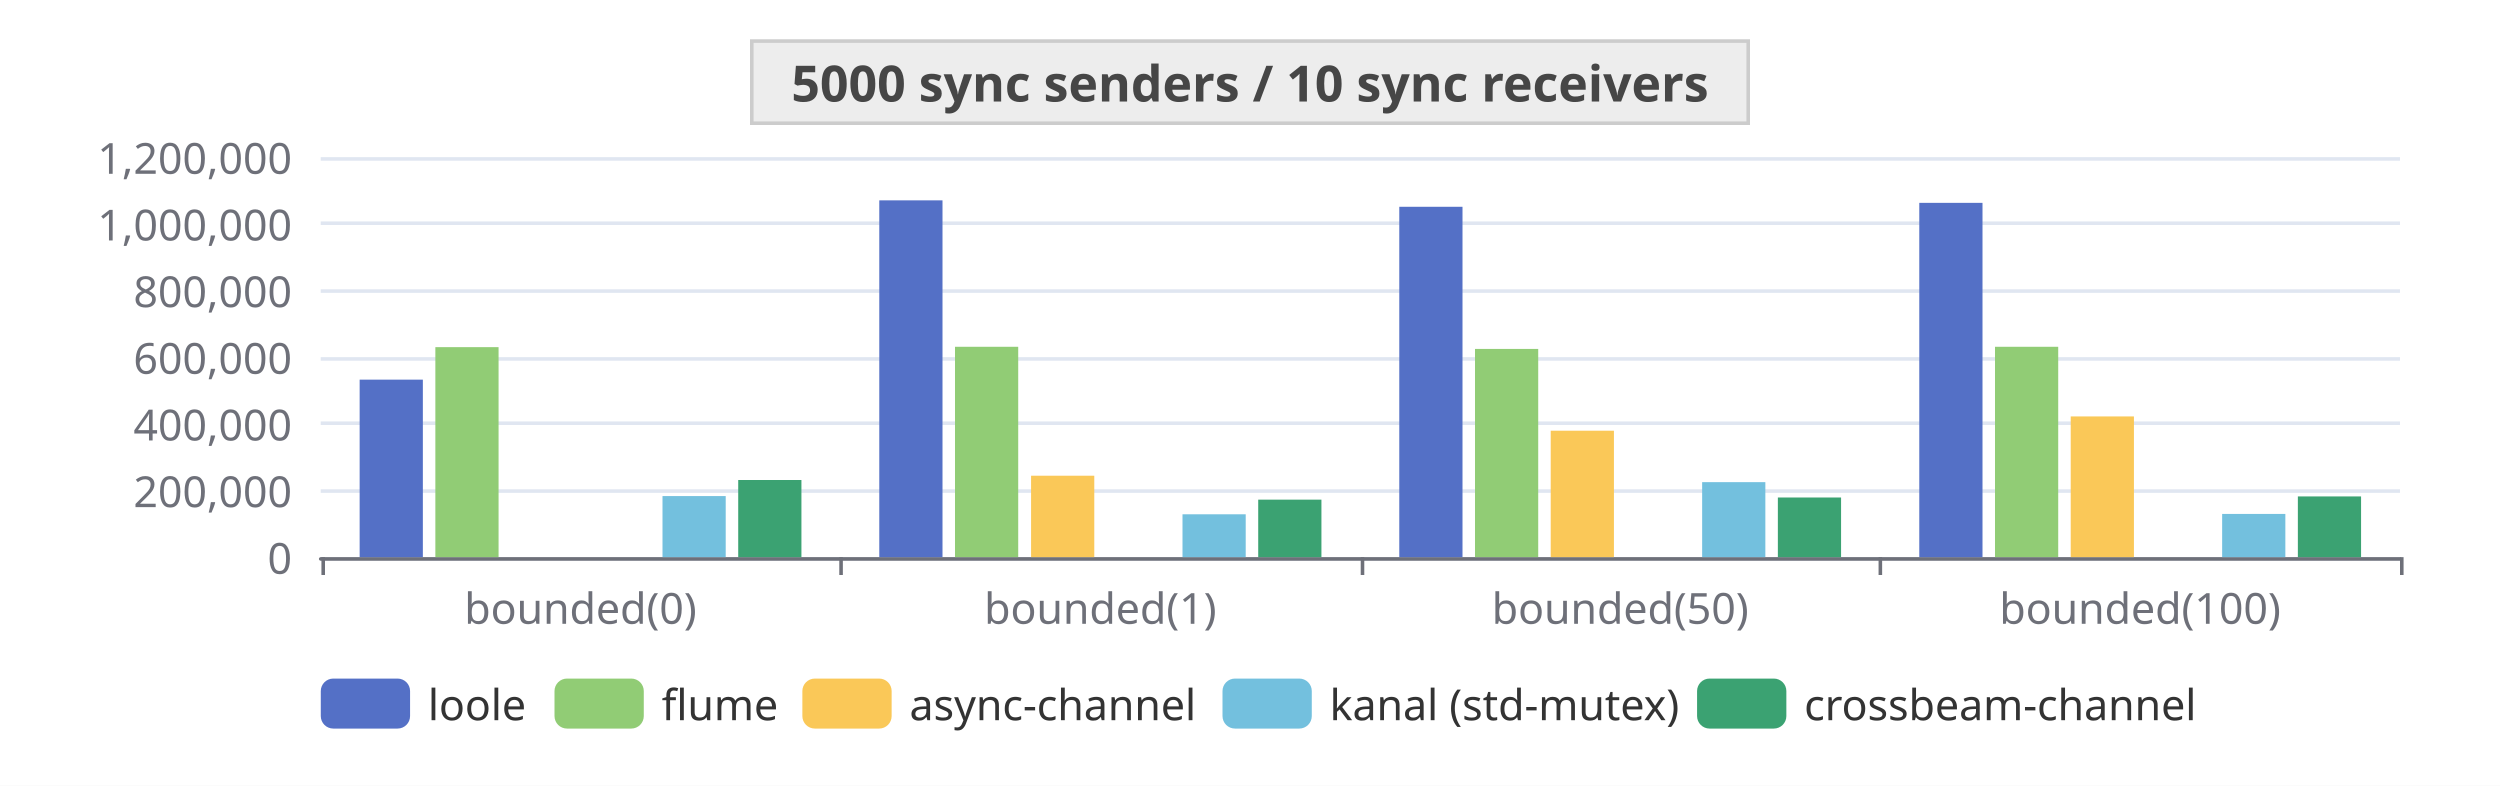
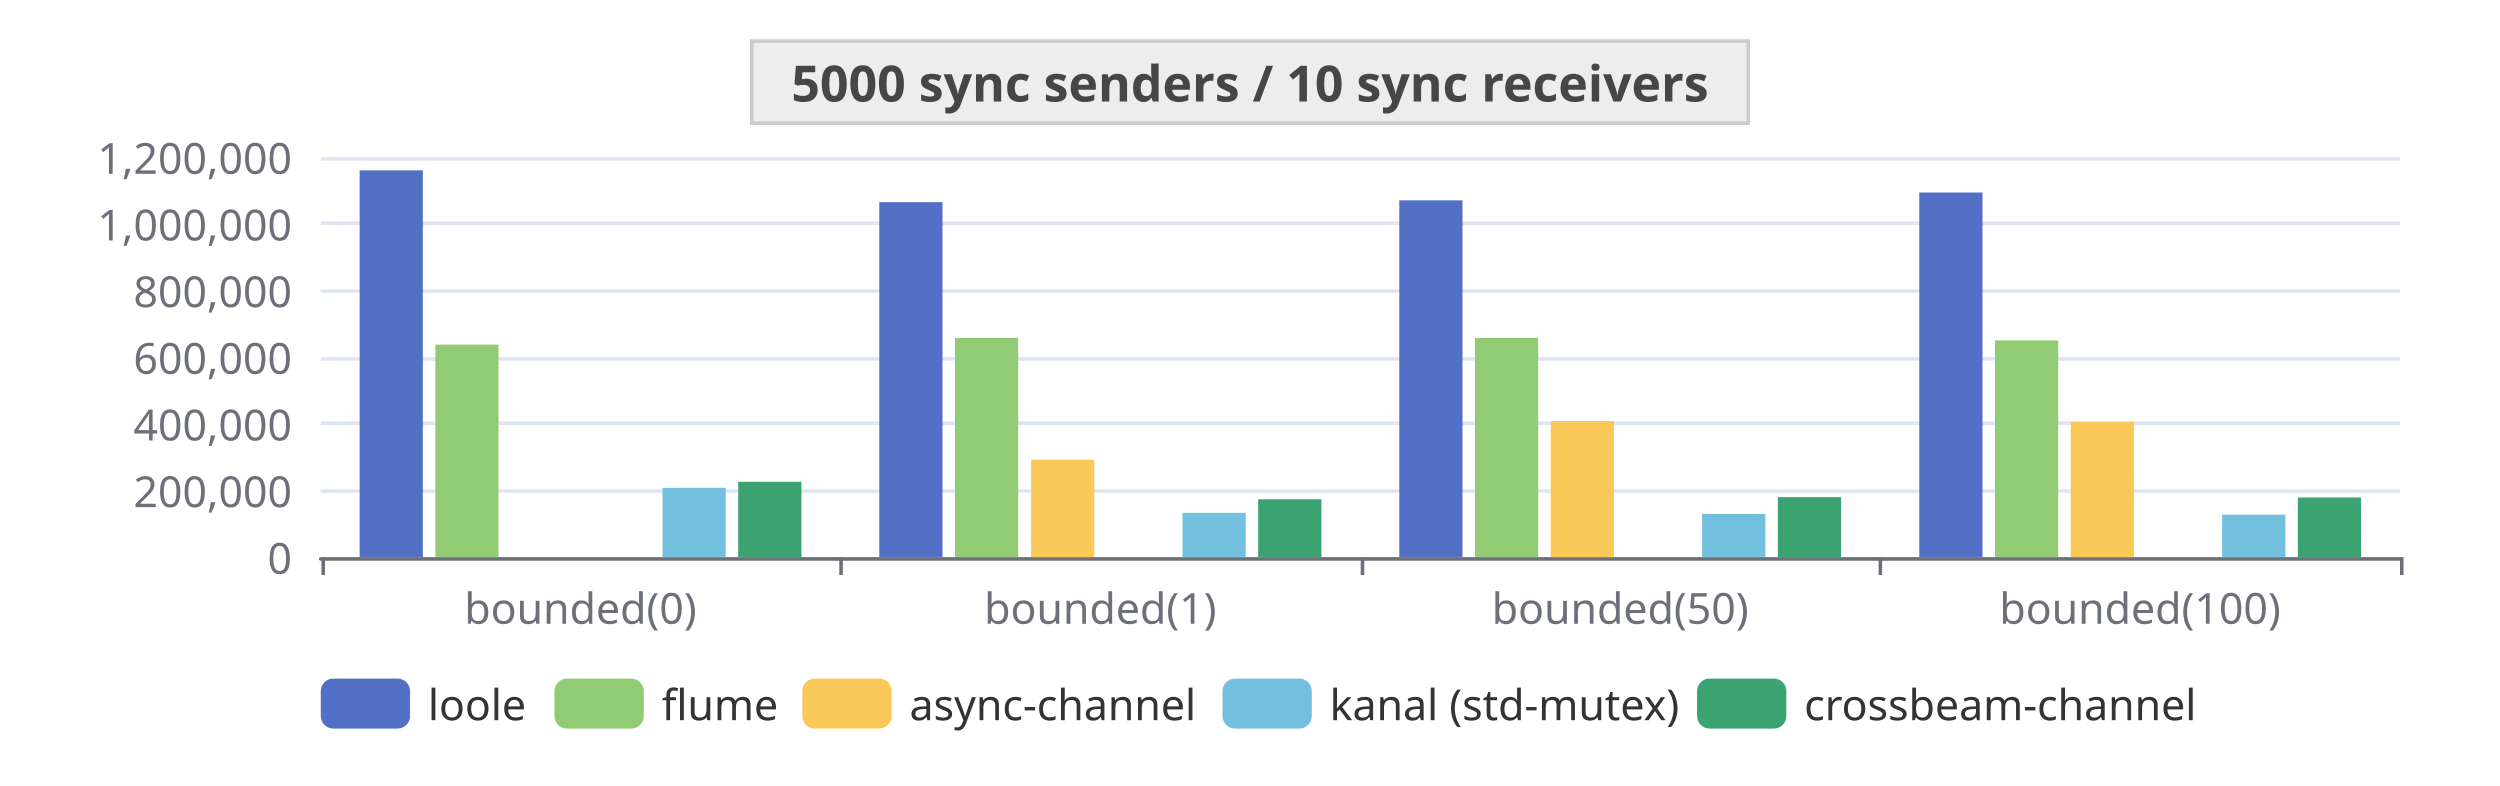
<svg xmlns="http://www.w3.org/2000/svg" width="700" height="220" version="1.1" baseProfile="full" viewBox="0 0 700 220">
  <rect width="700" height="220" x="0" y="0" id="0" fill="white" />
  <path d="M89.8 156.5L672 156.5" fill="none" stroke="#E0E6F1" />
  <path d="M89.8 137.5L672 137.5" fill="none" stroke="#E0E6F1" />
  <path d="M89.8 118.5L672 118.5" fill="none" stroke="#E0E6F1" />
  <path d="M89.8 100.5L672 100.5" fill="none" stroke="#E0E6F1" />
  <path d="M89.8 81.5L672 81.5" fill="none" stroke="#E0E6F1" />
  <path d="M89.8 62.5L672 62.5" fill="none" stroke="#E0E6F1" />
  <path d="M89.8 44.5L672 44.5" fill="none" stroke="#E0E6F1" />
  <path d="M89.8 156.5L672 156.5" fill="none" stroke="#6E7079" stroke-linecap="round" />
  <path d="M90.5 156L90.5 161" fill="none" stroke="#6E7079" />
  <path d="M235.5 156L235.5 161" fill="none" stroke="#6E7079" />
  <path d="M381.5 156L381.5 161" fill="none" stroke="#6E7079" />
  <path d="M526.5 156L526.5 161" fill="none" stroke="#6E7079" />
  <path d="M672.5 156L672.5 161" fill="none" stroke="#6E7079" />
  <text dominant-baseline="central" text-anchor="end" style="font-size:12px;font-family:sans-serif;" transform="translate(81.76 156)" fill="#6E7079">0</text>
  <text dominant-baseline="central" text-anchor="end" style="font-size:12px;font-family:sans-serif;" transform="translate(81.76 137.3333)" fill="#6E7079">200,000</text>
  <text dominant-baseline="central" text-anchor="end" style="font-size:12px;font-family:sans-serif;" transform="translate(81.76 118.6667)" fill="#6E7079">400,000</text>
  <text dominant-baseline="central" text-anchor="end" style="font-size:12px;font-family:sans-serif;" transform="translate(81.76 100)" fill="#6E7079">600,000</text>
  <text dominant-baseline="central" text-anchor="end" style="font-size:12px;font-family:sans-serif;" transform="translate(81.76 81.3333)" fill="#6E7079">800,000</text>
  <text dominant-baseline="central" text-anchor="end" style="font-size:12px;font-family:sans-serif;" transform="translate(81.76 62.6667)" fill="#6E7079">1,000,000</text>
  <text dominant-baseline="central" text-anchor="end" style="font-size:12px;font-family:sans-serif;" transform="translate(81.76 44)" fill="#6E7079">1,200,000</text>
  <text dominant-baseline="central" text-anchor="middle" style="font-size:12px;font-family:sans-serif;" y="6" transform="translate(162.54 164)" fill="#6E7079">bounded(0)</text>
  <text dominant-baseline="central" text-anchor="middle" style="font-size:12px;font-family:sans-serif;" y="6" transform="translate(308.1 164)" fill="#6E7079">bounded(1)</text>
  <text dominant-baseline="central" text-anchor="middle" style="font-size:12px;font-family:sans-serif;" y="6" transform="translate(453.66 164)" fill="#6E7079">bounded(50)</text>
  <text dominant-baseline="central" text-anchor="middle" style="font-size:12px;font-family:sans-serif;" y="6" transform="translate(599.22 164)" fill="#6E7079">bounded(100)</text>
-   <path d="M100.7 156l17.7 0l0 -49.7l-17.7 0Z" fill="#5470c6" />
-   <path d="M246.2 156l17.7 0l0 -99.9l-17.7 0Z" fill="#5470c6" />
-   <path d="M391.8 156l17.7 0l0 -98.1l-17.7 0Z" fill="#5470c6" />
-   <path d="M537.4 156l17.7 0l0 -99.2l-17.7 0Z" fill="#5470c6" />
-   <path d="M121.9 156l17.7 0l0 -58.8l-17.7 0Z" fill="#91cc75" />
-   <path d="M267.4 156l17.7 0l0 -58.9l-17.7 0Z" fill="#91cc75" />
-   <path d="M413 156l17.7 0l0 -58.3l-17.7 0Z" fill="#91cc75" />
-   <path d="M558.6 156l17.7 0l0 -58.9l-17.7 0Z" fill="#91cc75" />
+   <path d="M100.7 156l17.7 0l0 -108.3l-17.7 0Z" fill="#5470c6" />
+   <path d="M246.2 156l17.7 0l0 -99.4l-17.7 0Z" fill="#5470c6" />
+   <path d="M391.8 156l17.7 0l0 -99.9l-17.7 0Z" fill="#5470c6" />
+   <path d="M537.4 156l17.7 0l0 -102.1l-17.7 0Z" fill="#5470c6" />
+   <path d="M121.9 156l17.7 0l0 -59.5l-17.7 0Z" fill="#91cc75" />
+   <path d="M267.4 156l17.7 0l0 -61.4l-17.7 0Z" fill="#91cc75" />
+   <path d="M413 156l17.7 0l0 -61.4l-17.7 0Z" fill="#91cc75" />
+   <path d="M558.6 156l17.7 0l0 -60.7l-17.7 0Z" fill="#91cc75" />
  <path d="M143.1 156l17.7 0l0 0l-17.7 0Z" fill="#fac858" />
-   <path d="M288.7 156l17.7 0l0 -22.8l-17.7 0Z" fill="#fac858" />
-   <path d="M434.2 156l17.7 0l0 -35.4l-17.7 0Z" fill="#fac858" />
-   <path d="M579.8 156l17.7 0l0 -39.4l-17.7 0Z" fill="#fac858" />
+   <path d="M288.7 156l17.7 0l0 -27.3l-17.7 0Z" fill="#fac858" />
+   <path d="M434.2 156l17.7 0l0 -38.1l-17.7 0Z" fill="#fac858" />
+   <path d="M579.8 156l17.7 0l0 -37.9l-17.7 0Z" fill="#fac858" />
  <path d="M164.3 156l17.7 0l0 0l-17.7 0Z" fill="#ee6666" />
  <path d="M309.9 156l17.7 0l0 0l-17.7 0Z" fill="#ee6666" />
  <path d="M455.4 156l17.7 0l0 0l-17.7 0Z" fill="#ee6666" />
  <path d="M601 156l17.7 0l0 0l-17.7 0Z" fill="#ee6666" />
-   <path d="M185.5 156l17.7 0l0 -17.1l-17.7 0Z" fill="#73c0de" />
-   <path d="M331.1 156l17.7 0l0 -12l-17.7 0Z" fill="#73c0de" />
-   <path d="M476.6 156l17.7 0l0 -21l-17.7 0Z" fill="#73c0de" />
-   <path d="M622.2 156l17.7 0l0 -12.1l-17.7 0Z" fill="#73c0de" />
-   <path d="M206.7 156l17.7 0l0 -21.6l-17.7 0Z" fill="#3ba272" />
-   <path d="M352.3 156l17.7 0l0 -16.1l-17.7 0Z" fill="#3ba272" />
-   <path d="M497.8 156l17.7 0l0 -16.7l-17.7 0Z" fill="#3ba272" />
-   <path d="M643.4 156l17.7 0l0 -17l-17.7 0Z" fill="#3ba272" />
+   <path d="M185.5 156l17.7 0l0 -19.4l-17.7 0Z" fill="#73c0de" />
+   <path d="M331.1 156l17.7 0l0 -12.4l-17.7 0Z" fill="#73c0de" />
+   <path d="M476.6 156l17.7 0l0 -12.1l-17.7 0Z" fill="#73c0de" />
+   <path d="M622.2 156l17.7 0l0 -11.9l-17.7 0Z" fill="#73c0de" />
+   <path d="M206.7 156l17.7 0l0 -21.1l-17.7 0Z" fill="#3ba272" />
+   <path d="M352.3 156l17.7 0l0 -16.2l-17.7 0Z" fill="#3ba272" />
+   <path d="M497.8 156l17.7 0l0 -16.8l-17.7 0Z" fill="#3ba272" />
+   <path d="M643.4 156l17.7 0l0 -16.7l-17.7 0Z" fill="#3ba272" />
  <path d="M-5 -5l530.4 0l0 24l-530.4 0Z" transform="translate(89.82 190)" fill="rgb(0,0,0)" fill-opacity="0" stroke="#ccc" stroke-width="0" />
  <path d="M3.5 0L21.5 0A3.5 3.5 0 0 1 25 3.5L25 10.5A3.5 3.5 0 0 1 21.5 14L3.5 14A3.5 3.5 0 0 1 0 10.5L0 3.5A3.5 3.5 0 0 1 3.5 0" transform="translate(89.82 190)" fill="#5470c6" />
  <text dominant-baseline="central" text-anchor="start" style="font-size:12px;font-family:sans-serif;" x="30" y="7" transform="translate(89.82 190)" fill="#333">loole</text>
  <path d="M3.5 0L21.5 0A3.5 3.5 0 0 1 25 3.5L25 10.5A3.5 3.5 0 0 1 21.5 14L3.5 14A3.5 3.5 0 0 1 0 10.5L0 3.5A3.5 3.5 0 0 1 3.5 0" transform="translate(155.26 190)" fill="#91cc75" />
  <text dominant-baseline="central" text-anchor="start" style="font-size:12px;font-family:sans-serif;" x="30" y="7" transform="translate(155.26 190)" fill="#333">flume</text>
  <path d="M3.5 0L21.5 0A3.5 3.5 0 0 1 25 3.5L25 10.5A3.5 3.5 0 0 1 21.5 14L3.5 14A3.5 3.5 0 0 1 0 10.5L0 3.5A3.5 3.5 0 0 1 3.5 0" transform="translate(224.66 190)" fill="#fac858" />
  <text dominant-baseline="central" text-anchor="start" style="font-size:12px;font-family:sans-serif;" x="30" y="7" transform="translate(224.66 190)" fill="#333">async-channel</text>
  <path d="M3.5 0L21.5 0A3.5 3.5 0 0 1 25 3.5L25 10.5A3.5 3.5 0 0 1 21.5 14L3.5 14A3.5 3.5 0 0 1 0 10.5L0 3.5A3.5 3.5 0 0 1 3.5 0" transform="translate(342.3 190)" fill="#73c0de" />
  <text dominant-baseline="central" text-anchor="start" style="font-size:12px;font-family:sans-serif;" xml:space="preserve" x="30" y="7" transform="translate(342.3 190)" fill="#333">kanal (std-mutex)</text>
  <path d="M3.5 0L21.5 0A3.5 3.5 0 0 1 25 3.5L25 10.5A3.5 3.5 0 0 1 21.5 14L3.5 14A3.5 3.5 0 0 1 0 10.5L0 3.5A3.5 3.5 0 0 1 3.5 0" transform="translate(475.18 190)" fill="#3ba272" />
  <text dominant-baseline="central" text-anchor="start" style="font-size:12px;font-family:sans-serif;" x="30" y="7" transform="translate(475.18 190)" fill="#333">crossbeam-channel</text>
  <path d="M-139.5 -4.5l279 0l0 23l-279 0Z" transform="translate(350 16)" fill="#ddd8" stroke="#ccc" />
  <text dominant-baseline="central" text-anchor="middle" style="font-size:14px;font-family:sans-serif;font-weight:bold;" xml:space="preserve" y="7" transform="translate(350 16)" fill="#464646">5000 sync senders / 10 sync receivers</text>
</svg>
